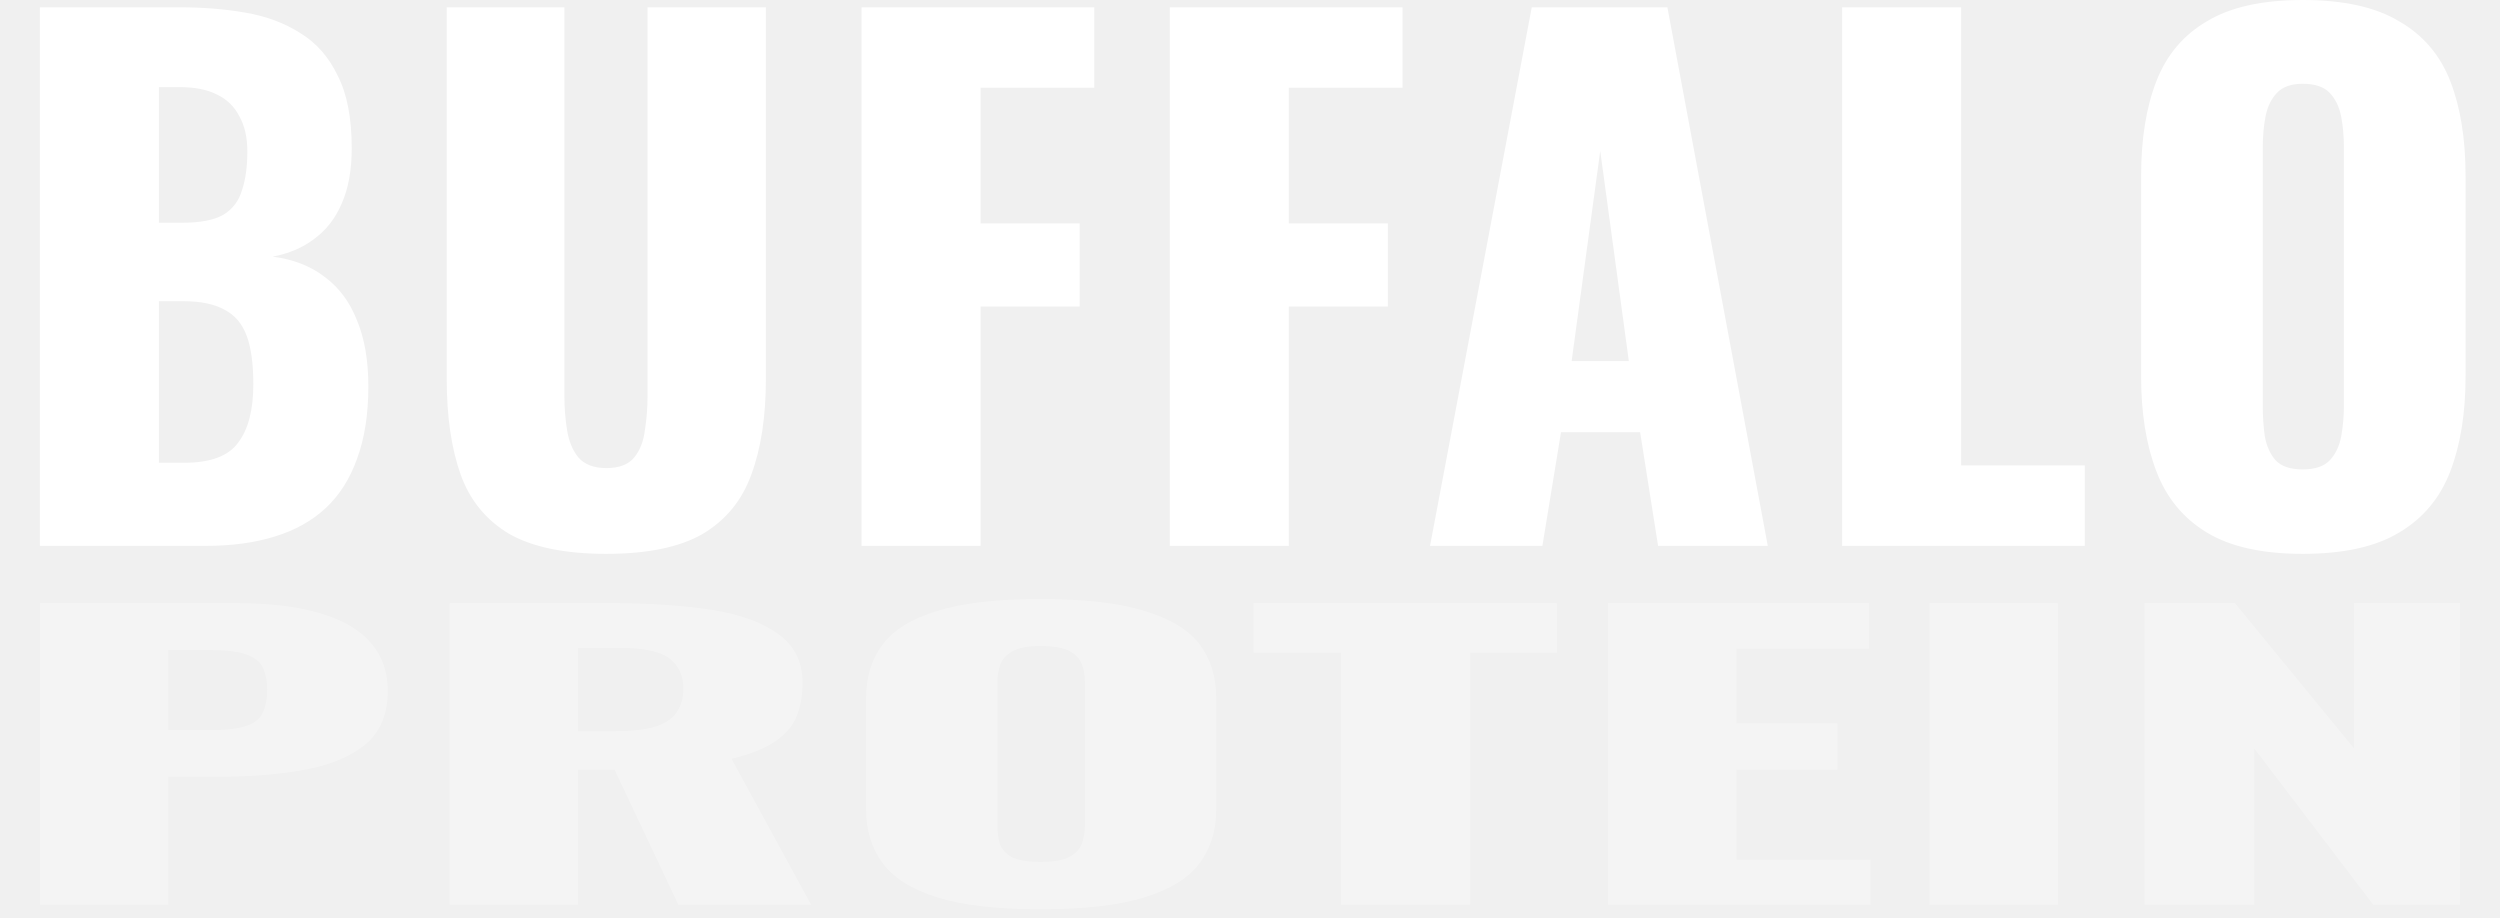
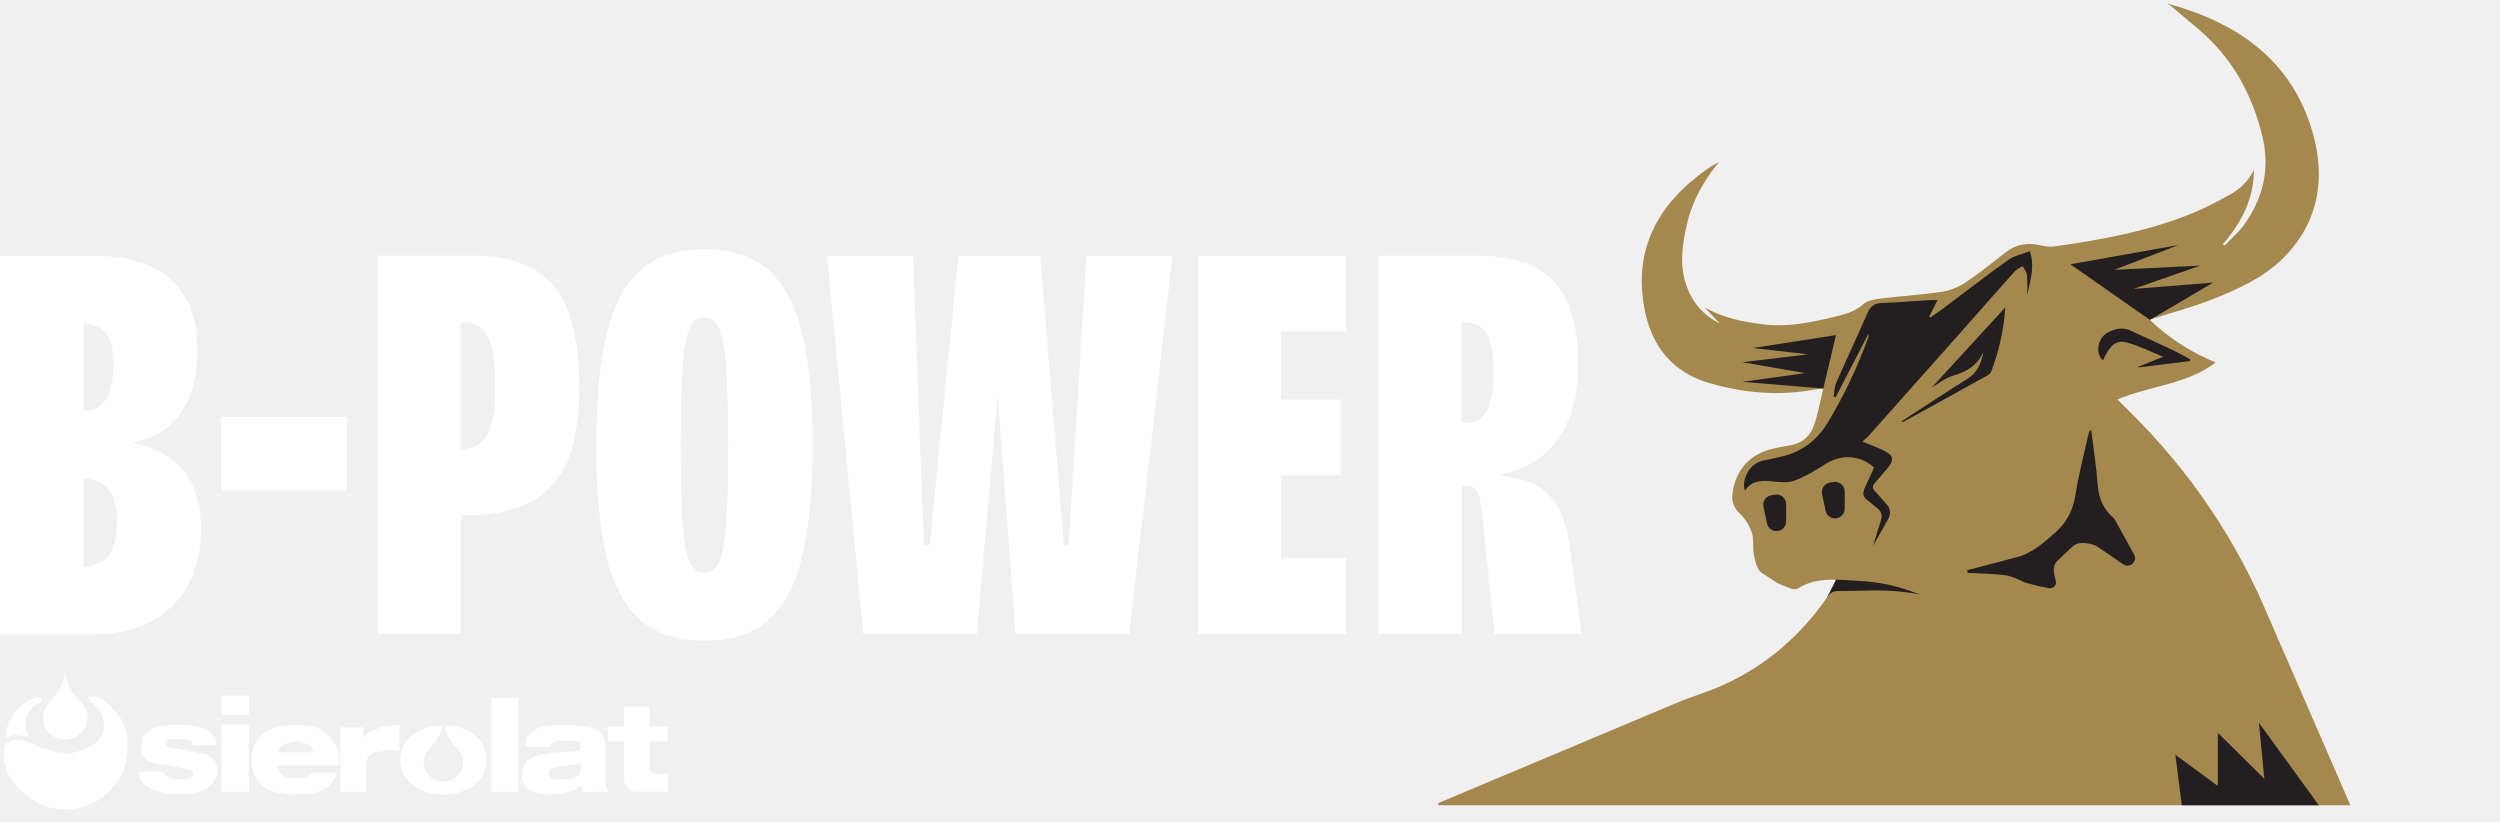
- <svg xmlns="http://www.w3.org/2000/svg" width="188" height="69" viewBox="0 0 188 69" fill="none">
-   <path d="M3 41.05V0.55H13.55C15.283 0.55 16.917 0.683 18.45 0.95C20.017 1.217 21.4 1.733 22.6 2.5C23.8 3.233 24.733 4.3 25.4 5.7C26.1 7.067 26.45 8.883 26.45 11.15C26.45 12.783 26.2 14.167 25.7 15.3C25.233 16.4 24.55 17.283 23.65 17.95C22.783 18.617 21.733 19.067 20.5 19.3C22.067 19.5 23.383 20.017 24.45 20.85C25.517 21.65 26.317 22.733 26.85 24.1C27.417 25.467 27.7 27.117 27.7 29.05C27.7 31.15 27.417 32.967 26.85 34.5C26.317 36 25.533 37.233 24.5 38.2C23.467 39.167 22.183 39.883 20.65 40.35C19.15 40.817 17.417 41.05 15.45 41.05H3ZM11.95 34.8H13.85C15.817 34.8 17.167 34.3 17.9 33.3C18.667 32.3 19.05 30.833 19.05 28.9C19.05 27.367 18.883 26.15 18.55 25.25C18.217 24.35 17.667 23.7 16.9 23.3C16.133 22.867 15.1 22.65 13.8 22.65H11.95V34.8ZM11.95 16.75H13.7C15.067 16.75 16.1 16.55 16.8 16.15C17.5 15.717 17.967 15.1 18.2 14.3C18.467 13.5 18.6 12.533 18.6 11.4C18.6 10.333 18.4 9.45 18 8.75C17.633 8.017 17.067 7.467 16.3 7.1C15.567 6.733 14.633 6.55 13.5 6.55H11.95V16.75ZM45.594 41.65C42.495 41.65 40.061 41.15 38.294 40.15C36.561 39.117 35.344 37.633 34.645 35.7C33.944 33.733 33.594 31.333 33.594 28.5V0.55H42.444V29.85C42.444 30.683 42.511 31.517 42.645 32.35C42.778 33.183 43.061 33.867 43.495 34.4C43.961 34.933 44.661 35.2 45.594 35.2C46.561 35.2 47.261 34.933 47.694 34.4C48.128 33.867 48.395 33.183 48.495 32.35C48.628 31.517 48.694 30.683 48.694 29.85V0.55H57.594V28.5C57.594 31.333 57.228 33.733 56.495 35.7C55.794 37.633 54.578 39.117 52.844 40.15C51.111 41.15 48.694 41.65 45.594 41.65ZM64.789 41.05V0.55H82.289V6.6H73.739V16.8H81.189V23.05H73.739V41.05H64.789ZM87.969 41.05V0.55H105.469V6.6H96.919V16.8H104.369V23.05H96.919V41.05H87.969ZM107.538 41.05L115.188 0.55H125.388L132.938 41.05H124.688L123.338 32.5H117.388L115.988 41.05H107.538ZM118.188 27.15H122.488L120.338 11.35L118.188 27.15ZM138.527 41.05V0.55H147.477V35H156.777V41.05H138.527ZM173.161 41.65C170.127 41.65 167.727 41.117 165.961 40.05C164.194 38.983 162.927 37.45 162.161 35.45C161.394 33.45 161.011 31.067 161.011 28.3V13.25C161.011 10.45 161.394 8.067 162.161 6.1C162.927 4.133 164.194 2.633 165.961 1.6C167.727 0.533 170.127 -1.41859e-05 173.161 -1.41859e-05C176.227 -1.41859e-05 178.644 0.533 180.411 1.6C182.211 2.633 183.494 4.133 184.261 6.1C185.027 8.067 185.411 10.45 185.411 13.25V28.3C185.411 31.067 185.027 33.45 184.261 35.45C183.494 37.45 182.211 38.983 180.411 40.05C178.644 41.117 176.227 41.65 173.161 41.65ZM173.161 35.3C174.094 35.3 174.777 35.067 175.211 34.6C175.644 34.133 175.927 33.533 176.061 32.8C176.194 32.067 176.261 31.317 176.261 30.55V11.05C176.261 10.25 176.194 9.5 176.061 8.8C175.927 8.067 175.644 7.467 175.211 7C174.777 6.533 174.094 6.3 173.161 6.3C172.294 6.3 171.644 6.533 171.211 7C170.777 7.467 170.494 8.067 170.361 8.8C170.227 9.5 170.161 10.25 170.161 11.05V30.55C170.161 31.317 170.211 32.067 170.311 32.8C170.444 33.533 170.711 34.133 171.111 34.6C171.544 35.067 172.227 35.3 173.161 35.3Z" fill="white" />
-   <path opacity="0.3" d="M161.27 68.038V45.358H168.065L177.018 56.278V45.358H185V68.038H178.474L169.521 56.278V68.038H161.27Z" fill="white" />
-   <path opacity="0.3" d="M145.102 68.038V45.358H154.756V68.038H145.102Z" fill="white" />
-   <path opacity="0.3" d="M120.926 68.038V45.358H140.557V48.774H130.58V54.402H138.184V57.874H130.58V64.65H140.665V68.038H120.926Z" fill="white" />
-   <path opacity="0.3" d="M100.846 68.038V49.082H94.267V45.358H117.08V49.082H110.554V68.038H100.846Z" fill="white" />
-   <path opacity="0.3" d="M78.242 68.374C74.969 68.374 72.381 68.075 70.475 67.478C68.57 66.881 67.203 66.022 66.376 64.902C65.549 63.782 65.136 62.447 65.136 60.898V52.47C65.136 50.902 65.549 49.567 66.376 48.466C67.203 47.365 68.57 46.525 70.475 45.946C72.381 45.349 74.969 45.05 78.242 45.05C81.549 45.05 84.156 45.349 86.062 45.946C88.003 46.525 89.388 47.365 90.215 48.466C91.042 49.567 91.455 50.902 91.455 52.47V60.898C91.455 62.447 91.042 63.782 90.215 64.902C89.388 66.022 88.003 66.881 86.062 67.478C84.156 68.075 81.549 68.374 78.242 68.374ZM78.242 64.818C79.248 64.818 79.985 64.687 80.453 64.426C80.92 64.165 81.226 63.829 81.37 63.418C81.513 63.007 81.585 62.587 81.585 62.158V51.238C81.585 50.79 81.513 50.37 81.37 49.978C81.226 49.567 80.92 49.231 80.453 48.97C79.985 48.709 79.248 48.578 78.242 48.578C77.307 48.578 76.606 48.709 76.138 48.97C75.671 49.231 75.365 49.567 75.221 49.978C75.077 50.37 75.005 50.79 75.005 51.238V62.158C75.005 62.587 75.059 63.007 75.167 63.418C75.311 63.829 75.599 64.165 76.03 64.426C76.498 64.687 77.235 64.818 78.242 64.818Z" fill="white" />
-   <path opacity="0.3" d="M33.812 68.038V45.358H45.839C48.787 45.358 51.34 45.526 53.497 45.862C55.654 46.198 57.326 46.805 58.513 47.682C59.735 48.541 60.347 49.763 60.347 51.35C60.347 52.283 60.203 53.114 59.915 53.842C59.627 54.57 59.088 55.205 58.297 55.746C57.542 56.269 56.445 56.707 55.007 57.062L60.994 68.038H51.016L46.216 57.874H43.465V68.038H33.812ZM43.465 54.99H46.162C47.529 54.99 48.589 54.869 49.344 54.626C50.099 54.365 50.621 54.001 50.908 53.534C51.232 53.049 51.394 52.47 51.394 51.798C51.394 50.827 51.052 50.071 50.369 49.53C49.686 48.989 48.427 48.718 46.594 48.718H43.465V54.99Z" fill="white" />
-   <path opacity="0.3" d="M3 68.038V45.358H17.67C20.294 45.358 22.452 45.619 24.142 46.142C25.832 46.646 27.09 47.393 27.917 48.382C28.744 49.353 29.157 50.538 29.157 51.938C29.157 53.693 28.6 55.037 27.486 55.97C26.371 56.885 24.861 57.519 22.955 57.874C21.05 58.229 18.91 58.406 16.537 58.406H12.654V68.038H3ZM12.654 54.906H15.89C17.076 54.906 17.975 54.794 18.587 54.57C19.198 54.346 19.593 54.01 19.773 53.562C19.989 53.114 20.097 52.545 20.097 51.854C20.097 51.275 20.007 50.771 19.827 50.342C19.683 49.894 19.306 49.539 18.695 49.278C18.083 49.017 17.131 48.886 15.836 48.886H12.654V54.906Z" fill="white" />
+ <svg xmlns="http://www.w3.org/2000/svg" width="210" height="69" viewBox="0 0 210 69" fill="none">
+   <g clip-path="url(#clip0_3239_36729)">
+     <path d="M154.954 27.143L153.499 35.532L151.893 36.948L147.169 38.679L146.104 41.249L147.191 42.31L149.077 46.243L154.222 48.706L153.477 50.18C153.477 50.18 154.994 53.482 155.93 54.77C156.866 56.057 174.291 59.004 174.836 59.328C175.386 59.652 182.666 58.578 183.043 57.988C183.42 57.393 185.438 52.453 185.296 52.155C185.154 51.853 183.886 45.67 183.353 44.623C182.821 43.575 178.656 37.765 178.638 37.365C178.616 36.966 175.386 31.48 175.386 31.48L182.284 31.826L184.902 30.636L178.634 27.152L170.356 20.596L165.831 23.547L164.066 24.981L159.133 25.247L157.27 25.403L154.954 27.152V27.143Z" fill="#231F20" />
+     <path d="M194.262 11.133C192.528 5.069 187.963 1.904 182.112 0.315C182.147 0.426 182.272 0.426 182.343 0.489C183.616 1.594 184.991 2.61 186.126 3.844C188.14 6.033 189.391 8.687 190.07 11.576C190.695 14.258 190.061 16.73 188.464 18.936C188.012 19.562 187.395 20.072 186.858 20.636C186.81 20.596 186.765 20.556 186.716 20.516C188.269 18.714 189.334 16.708 189.329 14.258C188.877 15.243 188.114 15.918 187.2 16.41C186.233 16.939 185.253 17.462 184.237 17.88C180.497 19.424 176.554 20.139 172.574 20.698C172.215 20.747 171.825 20.707 171.47 20.618C170.365 20.352 169.372 20.489 168.458 21.209C167.358 22.074 166.262 22.953 165.1 23.725C164.514 24.116 163.796 24.413 163.104 24.515C161.409 24.768 159.692 24.866 157.993 25.075C157.488 25.137 156.876 25.226 156.53 25.541C155.802 26.198 154.941 26.411 154.054 26.624C152.138 27.085 150.208 27.48 148.23 27.259C146.478 27.059 144.752 26.717 143.168 25.811C143.603 26.264 144.033 26.717 144.468 27.17C143.133 26.522 142.219 25.492 141.705 24.12C141.035 22.331 141.305 20.534 141.722 18.75C142.175 16.814 143.146 15.15 144.393 13.609C144.038 13.783 143.71 13.982 143.395 14.204C139.243 17.134 137.118 21 138.182 26.162C138.79 29.123 140.516 31.271 143.523 32.159C146.424 33.016 149.379 33.273 152.377 32.731C152.59 32.696 152.808 32.678 153.158 32.634C152.888 33.735 152.715 34.747 152.386 35.705C152.054 36.673 151.322 37.281 150.262 37.428C149.809 37.49 149.357 37.592 148.909 37.694C146.983 38.147 145.794 39.461 145.533 41.427C145.44 42.106 145.613 42.648 146.158 43.158C146.606 43.575 146.966 44.17 147.156 44.752C147.343 45.329 147.21 45.999 147.329 46.607C147.436 47.135 147.573 47.792 147.942 48.09L149.286 48.973C149.694 49.142 150.089 49.328 150.506 49.465C150.665 49.519 150.905 49.51 151.038 49.425C152.218 48.675 153.509 48.649 154.844 48.715C157.599 48.857 158.716 48.964 161.285 49.94C161.48 49.98 161.081 49.949 161.285 49.94C158.721 49.43 157.049 49.643 154.431 49.643C153.974 49.643 153.73 49.807 153.482 50.171C151.255 53.38 148.398 55.871 144.841 57.5C143.665 58.037 142.419 58.423 141.212 58.88C141.23 58.898 141.252 58.942 141.288 58.956C141.505 59.035 141.722 59.111 141.935 59.186C146.238 60.638 150.639 61.654 155.146 62.205C161.813 63.017 168.414 62.662 174.926 61.028C180.701 59.577 185.865 56.878 190.456 53.083C190.797 52.803 190.873 52.586 190.691 52.151C187.936 45.453 183.975 39.567 178.811 34.498C178.536 34.227 178.266 33.952 177.862 33.553C180.679 32.385 183.735 32.274 186.126 30.441C184.046 29.607 182.178 28.395 180.568 26.855C182.369 26.278 184.148 25.816 185.843 25.141C187.896 24.325 189.955 23.415 191.583 21.874C194.737 18.892 195.398 15.092 194.262 11.133ZM156.565 41.152C156.853 40.526 157.137 39.9 157.421 39.279C156.281 38.209 154.649 38.133 153.322 38.99C152.493 39.527 151.623 40.047 150.701 40.384C150.133 40.593 149.428 40.49 148.793 40.428C147.915 40.344 147.121 40.384 146.566 41.223C146.251 40.131 147.045 38.892 148.154 38.675C148.727 38.564 149.303 38.449 149.867 38.298C151.45 37.871 152.639 36.953 153.504 35.537C154.906 33.242 156.028 30.827 156.951 28.311C156.969 28.262 156.951 28.204 156.951 28.031C155.997 29.877 155.092 31.626 154.192 33.375C154.134 33.357 154.076 33.335 154.019 33.317C154.094 32.918 154.094 32.487 154.254 32.128C155.106 30.179 156.015 28.248 156.867 26.3C157.115 25.727 157.457 25.47 158.091 25.452C159.386 25.412 160.677 25.292 161.973 25.212C162.194 25.199 162.421 25.212 162.749 25.203C162.492 25.718 162.274 26.149 162.057 26.584C162.11 26.628 162.101 26.624 162.154 26.668C162.523 26.411 162.895 26.162 163.255 25.891C165.06 24.542 166.839 23.153 168.675 21.848C169.185 21.484 169.864 21.351 170.507 21.098C170.964 22.478 170.507 23.614 170.294 24.764C170.29 24.205 170.321 23.645 170.259 23.095C170.232 22.837 170.028 22.602 169.904 22.358C169.682 22.496 169.416 22.598 169.248 22.784C167.753 24.449 166.28 26.136 164.798 27.809C162.177 30.761 159.55 33.717 156.92 36.664C156.8 36.802 156.64 36.904 156.436 37.086C157.164 37.392 157.727 37.596 158.268 37.858C159.054 38.24 159.133 38.639 158.566 39.314C158.189 39.762 157.803 40.202 157.421 40.646C157.293 40.792 157.293 41.014 157.421 41.165L158.517 42.412C158.792 42.723 158.836 43.176 158.637 43.54L157.337 45.857L158.024 43.615C158.122 43.3 158.016 42.958 157.763 42.75L156.751 41.92C156.53 41.738 156.459 41.427 156.578 41.169L156.565 41.152ZM159.91 35.421C159.879 35.439 159.83 35.421 159.688 35.421C161.595 34.183 163.401 32.98 165.246 31.835C166.111 31.298 166.431 30.499 166.604 29.562C166.111 30.685 165.215 31.218 164.075 31.555C163.361 31.768 162.74 32.279 162.265 32.554C164.226 30.419 166.32 28.142 168.445 25.825C168.325 27.689 167.917 29.447 167.287 31.156C167.234 31.298 167.109 31.449 166.976 31.52C164.625 32.829 162.265 34.125 159.91 35.421ZM178.355 47.406L176.106 45.861C176.106 45.861 174.806 45.275 174.118 45.888C173.652 46.305 173.209 46.749 172.756 47.179C172.614 47.313 172.557 47.512 172.53 47.694C172.504 47.894 172.521 48.094 172.566 48.289L172.712 48.933C172.69 49.243 172.406 49.461 172.1 49.403L171.226 49.23L170.081 48.933C170.081 48.933 169.057 48.396 168.507 48.325C167.442 48.187 166.36 48.183 165.282 48.12C165.268 47.992 165.273 48.023 165.26 47.894C166.67 47.526 168.085 47.166 169.491 46.78C170.72 46.447 171.625 45.617 172.566 44.805C173.59 43.93 174.123 42.896 174.336 41.569C174.611 39.842 175.059 38.142 175.44 36.433C175.467 36.318 175.507 36.211 175.658 36.1C175.848 37.636 176.092 39.172 176.208 40.717C176.296 41.884 176.669 42.772 177.605 43.571L179.264 46.58C179.583 47.162 178.905 47.779 178.355 47.401V47.406ZM182.462 29.385C182.968 29.624 183.46 29.904 183.957 30.166C183.962 30.219 183.971 30.277 183.975 30.33C182.533 30.508 181.092 30.685 179.65 30.863C179.637 30.845 179.623 30.832 179.61 30.814C180.244 30.561 180.874 30.303 181.704 29.966C180.568 29.509 179.628 29.016 178.621 28.759C177.729 28.532 177.188 29.052 176.651 30.272C175.972 29.718 176.194 28.364 177.077 27.916C177.663 27.618 178.292 27.463 178.945 27.76C180.116 28.297 181.291 28.83 182.458 29.38L182.462 29.385Z" fill="#A5884E" />
+     <path d="M180.59 26.868L173.909 22.198L182.976 20.587L177.609 22.664L184.826 22.309L179.228 24.267L185.904 23.738L180.59 26.868Z" fill="#231F20" />
+     <path d="M153.158 32.639L154.223 28.146L147.227 29.234L151.881 29.762L146.362 30.424L151.619 31.342L146.362 32.075L153.158 32.639Z" fill="#231F20" />
+     <path d="M150.035 43.801V42.35C150.035 41.844 149.578 41.462 149.081 41.551L148.784 41.604C148.331 41.684 148.034 42.124 148.132 42.572L148.429 43.97C148.509 44.347 148.842 44.614 149.223 44.614C149.671 44.614 150.035 44.25 150.035 43.801Z" fill="#231F20" />
+     <path d="M154.955 42.736V41.285C154.955 40.779 154.498 40.397 154.001 40.486L153.704 40.539C153.251 40.619 152.954 41.058 153.052 41.506L153.349 42.905C153.429 43.282 153.762 43.548 154.143 43.548C154.591 43.548 154.955 43.184 154.955 42.736Z" fill="#231F20" />
+     <path d="M148.718 43.03C148.86 43.03 148.86 42.808 148.718 42.808C148.576 42.808 148.576 43.03 148.718 43.03Z" fill="#231F20" />
+     <path d="M190.696 52.147L197.434 67.642H120.381L141.212 58.885" fill="#A5884E" />
+     <path d="M194.781 67.642L189.746 60.709L190.203 65.418L186.299 61.557V66.022L182.729 63.399L183.27 67.642H194.781Z" fill="#231F20" />
+   </g>
+   <path d="M13.088 37.788C12.481 37.527 11.806 37.334 11.076 37.21C12.605 36.907 13.804 36.287 14.672 35.322C15.939 33.917 16.573 32.002 16.573 29.578C16.573 27.153 16.201 26.023 15.457 24.839C14.713 23.64 13.721 22.786 12.468 22.276C11.214 21.767 9.767 21.505 8.128 21.505H0V53.287H7.853C9.823 53.287 11.489 52.887 12.853 52.102C14.217 51.317 15.223 50.27 15.898 48.947C16.559 47.625 16.89 46.137 16.89 44.47C16.89 42.803 16.559 41.329 15.898 40.227C15.237 39.125 14.3 38.312 13.088 37.802V37.788ZM7.012 27.112C7.825 27.208 8.417 27.47 8.803 27.883C9.299 28.434 9.547 29.316 9.547 30.556C9.547 31.796 9.313 32.967 8.844 33.614C8.431 34.193 7.811 34.51 7.012 34.579V27.098V27.112ZM8.982 46.867C8.514 47.322 7.853 47.57 7.012 47.652V40.213C7.976 40.241 8.679 40.53 9.12 41.067C9.588 41.646 9.823 42.583 9.823 43.878C9.823 45.173 9.547 46.33 8.982 46.867Z" fill="white" />
+   <path d="M29.124 35.02H18.585V41.191H29.124V35.02Z" fill="white" />
+   <path d="M38.698 43.272H39.291C41.536 43.272 43.341 42.872 44.719 42.087C46.096 41.302 47.088 40.131 47.722 38.574C48.342 37.017 48.659 35.006 48.659 32.554C48.659 28.655 47.956 25.831 46.565 24.081C45.173 22.346 42.859 21.477 39.621 21.477H31.727V53.26H38.712V43.272H38.698ZM38.698 27.071H39.112C39.952 27.071 40.586 27.484 40.999 28.324C41.412 29.151 41.605 30.515 41.605 32.388C41.605 34.262 41.495 34.772 41.288 35.543C41.082 36.315 40.779 36.866 40.407 37.183C40.021 37.499 39.566 37.678 39.015 37.706H38.698C38.698 37.72 38.698 27.084 38.698 27.084V27.071Z" fill="white" />
+   <path d="M67.339 46.909C67.945 44.512 68.248 41.357 68.248 37.417C68.248 33.477 67.945 30.281 67.339 27.884C66.733 25.487 65.768 23.737 64.46 22.621C63.137 21.505 61.374 20.94 59.169 20.94C56.965 20.94 55.202 21.505 53.879 22.621C52.557 23.737 51.606 25.5 51 27.884C50.394 30.281 50.091 33.449 50.091 37.417C50.091 41.385 50.394 44.512 51 46.909C51.606 49.306 52.571 51.042 53.879 52.158C55.202 53.26 56.965 53.811 59.169 53.811C61.374 53.811 63.137 53.26 64.46 52.158C65.782 51.056 66.733 49.306 67.339 46.909ZM60.988 44.14C60.864 45.655 60.671 46.688 60.395 47.253C60.12 47.818 59.721 48.094 59.169 48.094C58.618 48.094 58.219 47.818 57.943 47.253C57.668 46.688 57.475 45.655 57.351 44.14C57.227 42.624 57.172 40.393 57.172 37.417C57.172 34.441 57.227 32.168 57.351 30.653C57.475 29.137 57.668 28.09 57.943 27.526C58.219 26.947 58.618 26.658 59.169 26.658C59.721 26.658 60.12 26.947 60.395 27.526C60.671 28.104 60.864 29.151 60.988 30.653C61.112 32.168 61.167 34.428 61.167 37.417C61.167 40.406 61.112 42.624 60.988 44.14Z" fill="white" />
+   <path d="M82.052 53.259L83.802 33.16L85.317 53.259H94.851L98.488 21.491H91.269L89.767 45.779H89.368L87.37 21.491H80.509L78.099 45.779H77.603L76.693 21.491H69.475L72.519 53.259H82.052Z" fill="white" />
+   <path d="M113.063 46.908H107.608V39.924H112.608V33.559H107.608V27.842H113.063V21.491H100.623V53.259H113.063V46.908Z" fill="white" />
+   <path d="M122.776 40.819H123.189C123.547 40.819 123.823 40.93 123.988 41.136C124.153 41.343 124.277 41.674 124.346 42.114C124.415 42.555 124.525 43.299 124.635 44.36L125.545 53.26H132.86L131.868 45.944C131.62 44.305 131.207 43.051 130.6 42.17C129.994 41.288 129.113 40.682 127.969 40.337C127.335 40.145 126.578 40.02 125.696 39.938C126.647 39.786 127.501 39.511 128.286 39.111C129.677 38.395 130.738 37.32 131.468 35.888C132.199 34.455 132.557 32.678 132.557 30.556C132.557 28.435 132.226 26.575 131.579 25.238C130.931 23.902 129.981 22.952 128.741 22.359C127.501 21.767 125.944 21.477 124.07 21.477H115.805V53.26H122.789V40.819H122.776ZM122.776 27.071H123.051C123.602 27.071 124.043 27.209 124.415 27.498C124.773 27.787 125.049 28.228 125.214 28.82C125.379 29.413 125.462 30.157 125.462 31.066C125.462 32.636 125.283 33.78 124.911 34.469C124.553 35.171 123.974 35.516 123.189 35.516H122.776V27.071Z" fill="white" />
+   <path d="M6.792 61.58C7.164 61.222 7.343 60.781 7.343 60.285C7.343 59.789 7.136 59.376 6.723 58.921L6.585 58.77C6.268 58.412 6.034 58.081 5.883 57.778C5.731 57.475 5.593 57.062 5.469 56.552C5.345 57.062 5.221 57.475 5.056 57.778C4.904 58.081 4.67 58.412 4.353 58.77L4.216 58.921C3.802 59.376 3.596 59.831 3.596 60.285C3.596 60.74 3.775 61.222 4.147 61.58C4.519 61.938 4.946 62.117 5.456 62.117C5.965 62.117 6.406 61.938 6.764 61.58H6.792Z" fill="white" />
+   <path d="M0.744 61.87C0.882 61.829 1.02 61.788 1.13 61.76C1.254 61.732 1.351 61.732 1.461 61.746C1.571 61.746 1.681 61.746 1.833 61.788C1.971 61.815 2.15 61.843 2.246 61.87C2.343 61.884 2.37 61.87 2.37 61.829C2.37 61.788 2.315 61.705 2.274 61.608C2.232 61.512 2.191 61.416 2.163 61.291C2.136 61.168 2.122 61.016 2.122 60.892C2.122 60.768 2.136 60.644 2.163 60.534C2.177 60.424 2.205 60.313 2.246 60.189C2.287 60.066 2.356 59.941 2.425 59.818C2.508 59.694 2.591 59.597 2.687 59.501C2.783 59.404 2.866 59.322 2.976 59.239C3.086 59.156 3.21 59.087 3.293 59.032C3.376 58.977 3.431 58.922 3.472 58.853C3.514 58.798 3.527 58.729 3.527 58.688C3.527 58.647 3.472 58.605 3.39 58.591C3.307 58.578 3.197 58.578 3.073 58.591C2.949 58.605 2.825 58.647 2.701 58.702C2.577 58.743 2.48 58.798 2.356 58.881C2.232 58.963 2.095 59.06 1.943 59.17C1.791 59.28 1.64 59.418 1.502 59.556C1.364 59.694 1.254 59.845 1.144 59.997C1.034 60.148 0.951 60.313 0.868 60.479C0.786 60.644 0.703 60.796 0.648 60.961C0.593 61.112 0.538 61.278 0.496 61.443C0.455 61.608 0.4 61.788 0.441 61.856C0.483 61.939 0.62 61.911 0.744 61.87Z" fill="white" />
+   <path d="M10.622 61.636C10.567 61.388 10.512 61.181 10.443 60.989C10.374 60.796 10.292 60.617 10.181 60.438C10.085 60.258 9.961 60.093 9.837 59.928C9.713 59.763 9.575 59.597 9.424 59.446C9.272 59.294 9.121 59.156 8.969 59.046C8.818 58.936 8.652 58.84 8.501 58.757C8.349 58.674 8.225 58.605 8.088 58.564C7.95 58.523 7.812 58.509 7.716 58.495C7.619 58.495 7.578 58.495 7.536 58.495C7.495 58.495 7.454 58.523 7.44 58.55C7.426 58.592 7.426 58.633 7.44 58.702C7.468 58.771 7.523 58.84 7.605 58.922C7.688 59.005 7.812 59.074 7.895 59.156C7.991 59.239 8.074 59.336 8.143 59.432C8.225 59.528 8.308 59.639 8.377 59.749C8.446 59.859 8.515 59.969 8.556 60.079C8.611 60.203 8.639 60.327 8.68 60.479C8.707 60.63 8.721 60.809 8.735 60.975C8.735 61.14 8.721 61.306 8.68 61.457C8.639 61.609 8.583 61.76 8.487 61.912C8.391 62.063 8.253 62.228 8.101 62.366C7.95 62.504 7.771 62.614 7.564 62.724C7.357 62.835 7.123 62.931 6.903 63.014C6.682 63.096 6.448 63.165 6.255 63.207C6.049 63.248 5.883 63.262 5.663 63.276C5.442 63.276 5.194 63.276 4.947 63.248C4.699 63.207 4.437 63.138 4.189 63.055C3.941 62.972 3.707 62.904 3.445 62.793C3.183 62.683 2.908 62.559 2.673 62.449C2.425 62.339 2.219 62.256 2.026 62.215C1.833 62.173 1.64 62.16 1.502 62.16C1.351 62.16 1.254 62.16 1.144 62.173C1.034 62.201 0.924 62.242 0.827 62.297C0.731 62.352 0.635 62.408 0.552 62.49C0.469 62.573 0.414 62.669 0.373 62.78C0.331 62.89 0.331 63.014 0.318 63.151C0.318 63.289 0.304 63.455 0.318 63.648C0.331 63.84 0.387 64.061 0.442 64.295C0.497 64.515 0.579 64.75 0.676 64.97C0.772 65.19 0.882 65.411 1.048 65.631C1.213 65.852 1.42 66.1 1.668 66.334C1.916 66.568 2.205 66.816 2.453 66.995C2.701 67.174 2.908 67.298 3.156 67.422C3.39 67.546 3.665 67.67 3.913 67.753C4.161 67.835 4.395 67.891 4.685 67.932C4.974 67.973 5.346 68.001 5.663 68.001C5.98 68.001 6.241 67.959 6.489 67.918C6.737 67.877 6.944 67.822 7.247 67.698C7.536 67.588 7.922 67.408 8.253 67.202C8.583 66.995 8.859 66.775 9.107 66.54C9.355 66.293 9.575 66.031 9.768 65.783C9.947 65.535 10.099 65.301 10.223 65.039C10.347 64.777 10.443 64.488 10.526 64.171C10.609 63.854 10.664 63.482 10.705 63.179C10.732 62.876 10.732 62.614 10.705 62.352C10.691 62.091 10.65 61.815 10.595 61.581L10.622 61.636Z" fill="white" />
+   <path d="M14.466 62.076C14.548 62.076 14.755 62.076 15.113 62.076C15.471 62.076 15.554 62.09 15.733 62.132C15.912 62.173 16.05 62.228 16.105 62.297C16.174 62.366 16.215 62.476 16.229 62.586H18.227C18.144 62.049 17.882 61.649 17.455 61.374C16.945 61.057 16.105 60.892 14.948 60.892C13.79 60.892 13.129 61.029 12.62 61.319C12.11 61.608 11.862 62.063 11.862 62.71C11.862 63.358 11.958 63.344 12.124 63.605C12.303 63.853 12.551 64.019 12.867 64.102L15.926 64.625C16.009 64.639 16.077 64.68 16.146 64.763C16.201 64.845 16.229 64.928 16.229 65.025C16.229 65.162 16.119 65.286 15.884 65.355C15.65 65.438 15.361 65.479 14.989 65.479C14.617 65.479 14.369 65.424 14.121 65.286C13.873 65.162 13.749 65.011 13.749 64.818H11.669C11.683 64.9 11.697 65.025 11.724 65.176C11.752 65.341 11.807 65.479 11.876 65.589C12.151 65.961 12.578 66.251 13.184 66.444C13.708 66.623 14.286 66.705 14.906 66.705C15.912 66.705 16.697 66.567 17.248 66.292C17.896 65.961 18.227 65.452 18.227 64.749C18.227 64.046 18.144 64.115 17.979 63.867C17.786 63.578 17.524 63.399 17.166 63.33L14.135 62.751C13.983 62.71 13.901 62.6 13.901 62.421C13.901 62.242 14.08 62.076 14.466 62.049V62.076Z" fill="white" />
+   <path d="M20.899 60.851H18.612V66.513H20.899V60.851Z" fill="white" />
+   <path d="M20.899 58.426H18.612V60.038H20.899V58.426Z" fill="white" />
+   <path d="M28.339 62.999C28.215 62.586 28.022 62.228 27.733 61.925C27.416 61.553 27.058 61.305 26.686 61.167C26.231 61.002 25.611 60.905 24.826 60.905C23.007 60.905 21.864 61.484 21.382 62.627C21.216 63.013 21.134 63.413 21.134 63.84C21.134 64.267 21.189 64.46 21.272 64.763C21.368 65.066 21.52 65.341 21.712 65.603C21.96 65.934 22.277 66.195 22.677 66.374C23.007 66.526 23.448 66.636 23.999 66.691C24.11 66.705 24.289 66.719 24.509 66.719C24.729 66.719 24.909 66.719 25.019 66.719C25.129 66.719 25.391 66.719 25.68 66.691C25.969 66.678 26.162 66.65 26.259 66.636C26.796 66.512 27.237 66.306 27.581 66.016C27.925 65.741 28.174 65.369 28.339 64.9H26.286C26.231 65.011 26.052 65.121 25.749 65.231C25.446 65.328 25.184 65.383 24.95 65.383C24.454 65.383 24.096 65.328 23.848 65.204C23.476 65.038 23.297 64.721 23.297 64.267H28.518C28.518 63.826 28.463 63.399 28.339 62.986V62.999ZM23.297 63.206C23.338 62.93 23.531 62.71 23.889 62.531C24.233 62.352 24.592 62.255 24.936 62.255C25.28 62.255 25.515 62.352 25.831 62.545C26.148 62.737 26.328 62.958 26.369 63.206H23.31H23.297Z" fill="white" />
+   <path d="M31.727 61.208C31.162 61.401 30.804 61.635 30.652 61.911H30.542V61.098H28.586V66.512H30.735V64.253C30.749 64.06 30.804 63.867 30.873 63.66C30.942 63.468 31.203 63.302 31.617 63.178C32.044 63.054 32.485 62.999 32.953 62.999C33.421 62.999 33.394 63.013 33.559 63.054V60.905H33.187C32.774 60.905 32.292 61.002 31.713 61.195L31.727 61.208Z" fill="white" />
+   <path d="M39.662 61.621C39.001 61.167 38.215 60.933 37.292 60.933C37.389 61.291 37.499 61.594 37.609 61.814C37.747 62.076 37.954 62.379 38.243 62.682L38.367 62.82C38.739 63.219 38.918 63.633 38.918 64.032C38.918 64.432 38.753 64.859 38.422 65.176C38.092 65.493 37.706 65.658 37.251 65.658C36.797 65.658 36.411 65.493 36.08 65.176C35.75 64.859 35.584 64.473 35.584 64.032C35.584 63.591 35.763 63.219 36.135 62.82L36.259 62.682C36.535 62.365 36.755 62.076 36.893 61.814C37.003 61.58 37.113 61.291 37.21 60.933C36.301 60.933 35.488 61.181 34.799 61.649C34 62.186 33.614 62.916 33.614 63.826C33.614 64.735 34.014 65.479 34.799 66.03C35.488 66.512 36.287 66.746 37.224 66.746C38.16 66.746 38.973 66.512 39.676 66.03C40.475 65.493 40.874 64.762 40.874 63.867C40.874 62.971 40.475 62.172 39.69 61.621H39.662Z" fill="white" />
+   <path d="M43.547 58.633H41.274V66.513H43.547V58.633Z" fill="white" />
+   <path d="M50.863 65.782V62.558C50.863 62.242 50.78 61.98 50.615 61.759C50.449 61.539 50.229 61.36 49.953 61.236C49.678 61.098 49.32 61.015 48.879 60.974C48.438 60.933 47.956 60.919 47.432 60.919C46.909 60.919 46.427 60.933 46.096 60.974C45.517 61.043 45.104 61.167 44.87 61.36C44.581 61.594 44.374 61.801 44.264 62.007C44.167 62.173 44.126 62.338 44.126 62.503C44.126 62.669 44.126 62.655 44.154 62.737H46.193C46.193 62.558 46.358 62.407 46.675 62.31C46.909 62.242 47.157 62.2 47.419 62.2H47.543C47.832 62.2 48.08 62.2 48.287 62.228C48.493 62.242 48.631 62.297 48.7 62.365C48.769 62.434 48.796 62.531 48.796 62.655C48.796 62.779 48.769 62.82 48.727 62.903C48.686 62.972 48.617 63.027 48.548 63.068C47.915 63.123 47.281 63.178 46.661 63.233C45.779 63.316 45.187 63.426 44.843 63.564C44.512 63.702 44.25 63.895 44.099 64.17C43.933 64.432 43.851 64.735 43.851 65.066C43.851 65.396 43.975 65.865 44.222 66.154C44.402 66.347 44.677 66.498 45.022 66.595C45.366 66.691 45.752 66.733 46.179 66.733C46.606 66.733 47.212 66.664 47.694 66.54C48.176 66.402 48.521 66.237 48.755 66.016H48.851L48.934 66.526L51.166 66.498C51.056 66.347 50.987 66.237 50.959 66.168C50.904 66.044 50.877 65.92 50.877 65.796L50.863 65.782ZM48.479 65.19C48.383 65.286 48.204 65.355 47.942 65.41C47.68 65.465 47.391 65.493 47.088 65.493C46.785 65.493 46.647 65.479 46.468 65.424C46.289 65.382 46.165 65.327 46.124 65.245C46.082 65.162 46.055 65.093 46.055 65.01C46.055 64.886 46.11 64.763 46.206 64.652C46.303 64.542 46.441 64.473 46.592 64.446C46.84 64.391 47.253 64.335 47.859 64.267C48.08 64.239 48.383 64.212 48.782 64.156C48.796 64.253 48.81 64.349 48.81 64.418C48.81 64.735 48.714 64.983 48.493 65.176L48.479 65.19Z" fill="white" />
+   <path d="M55.423 65.024C55.243 65.024 55.092 65.024 54.982 64.997C54.871 64.983 54.789 64.955 54.748 64.914C54.706 64.886 54.665 64.845 54.623 64.804C54.582 64.763 54.555 64.721 54.555 64.68V62.269H56.07V61.043H54.555V59.376H52.419V61.043H51.083V62.269H52.419V65.41C52.419 65.713 52.529 65.961 52.75 66.181C52.97 66.402 53.232 66.498 53.521 66.498H56.098V64.969C56.015 64.983 55.919 64.997 55.794 64.997C55.684 64.997 55.547 64.997 55.409 64.997L55.423 65.024Z" fill="white" />
+   <defs>
+     <clipPath id="clip0_3239_36729">
+       <rect width="88.72" height="67.642" fill="white" transform="translate(120.824)" />
+     </clipPath>
+   </defs>
</svg>
